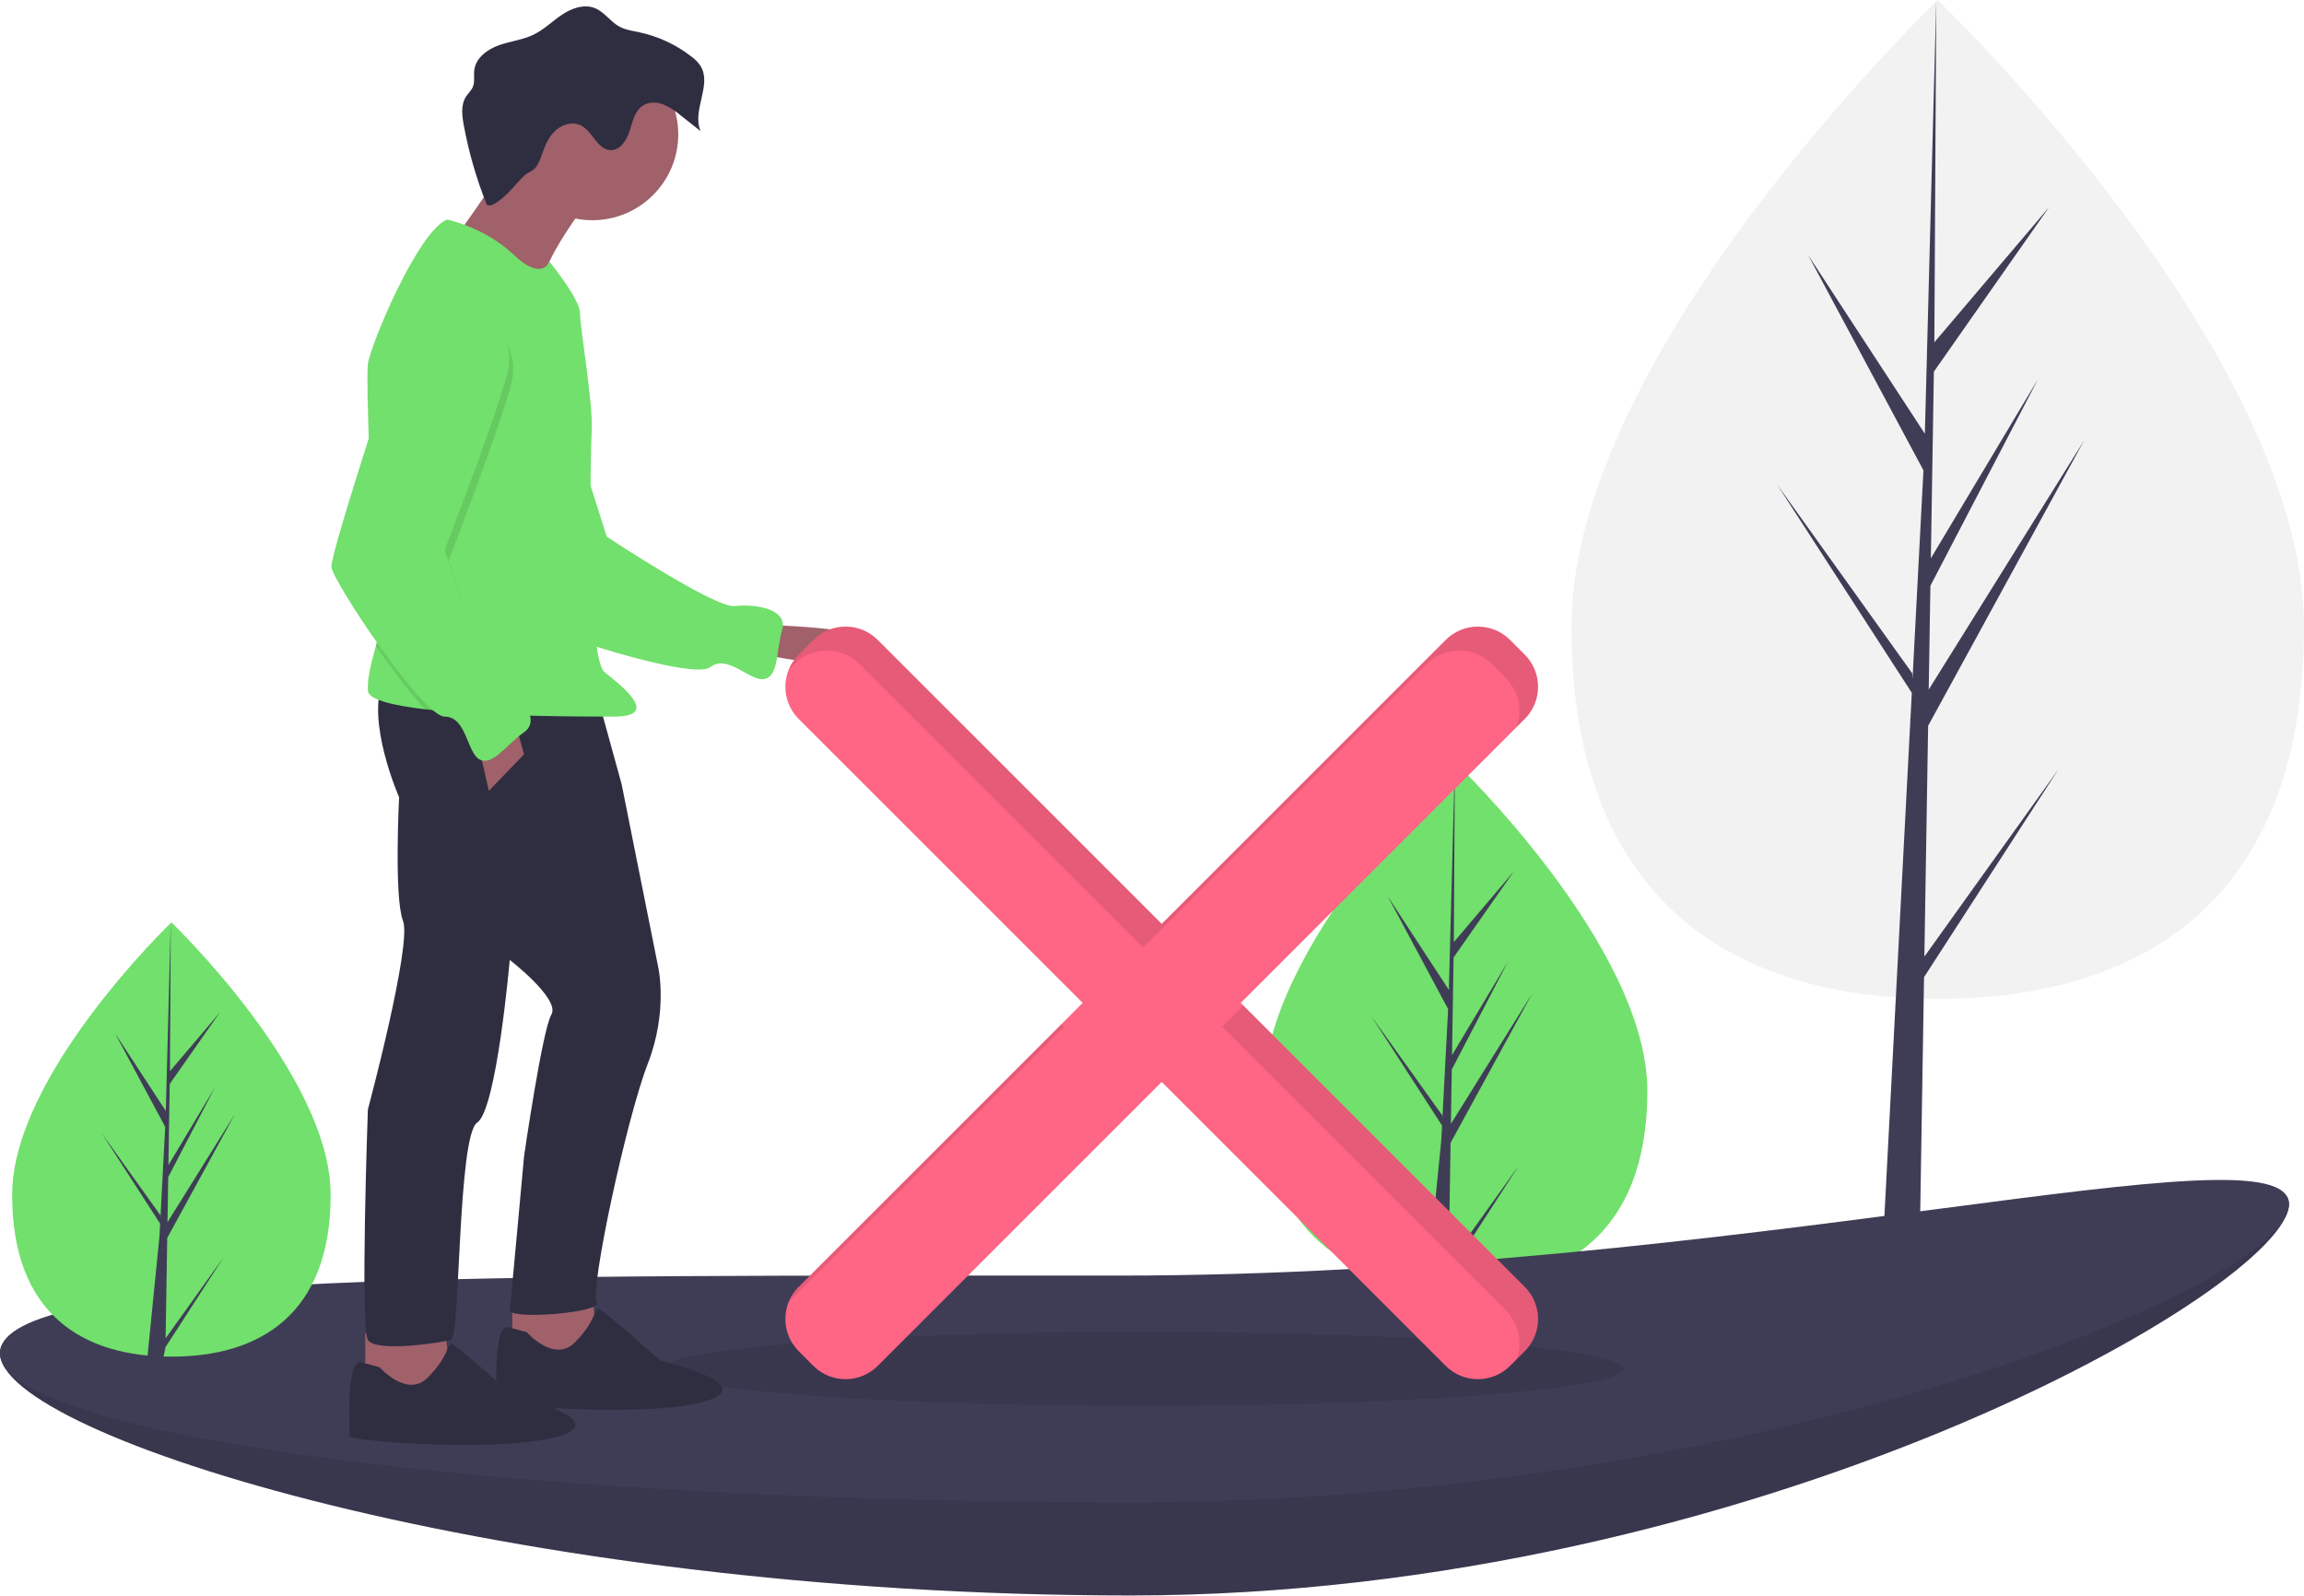
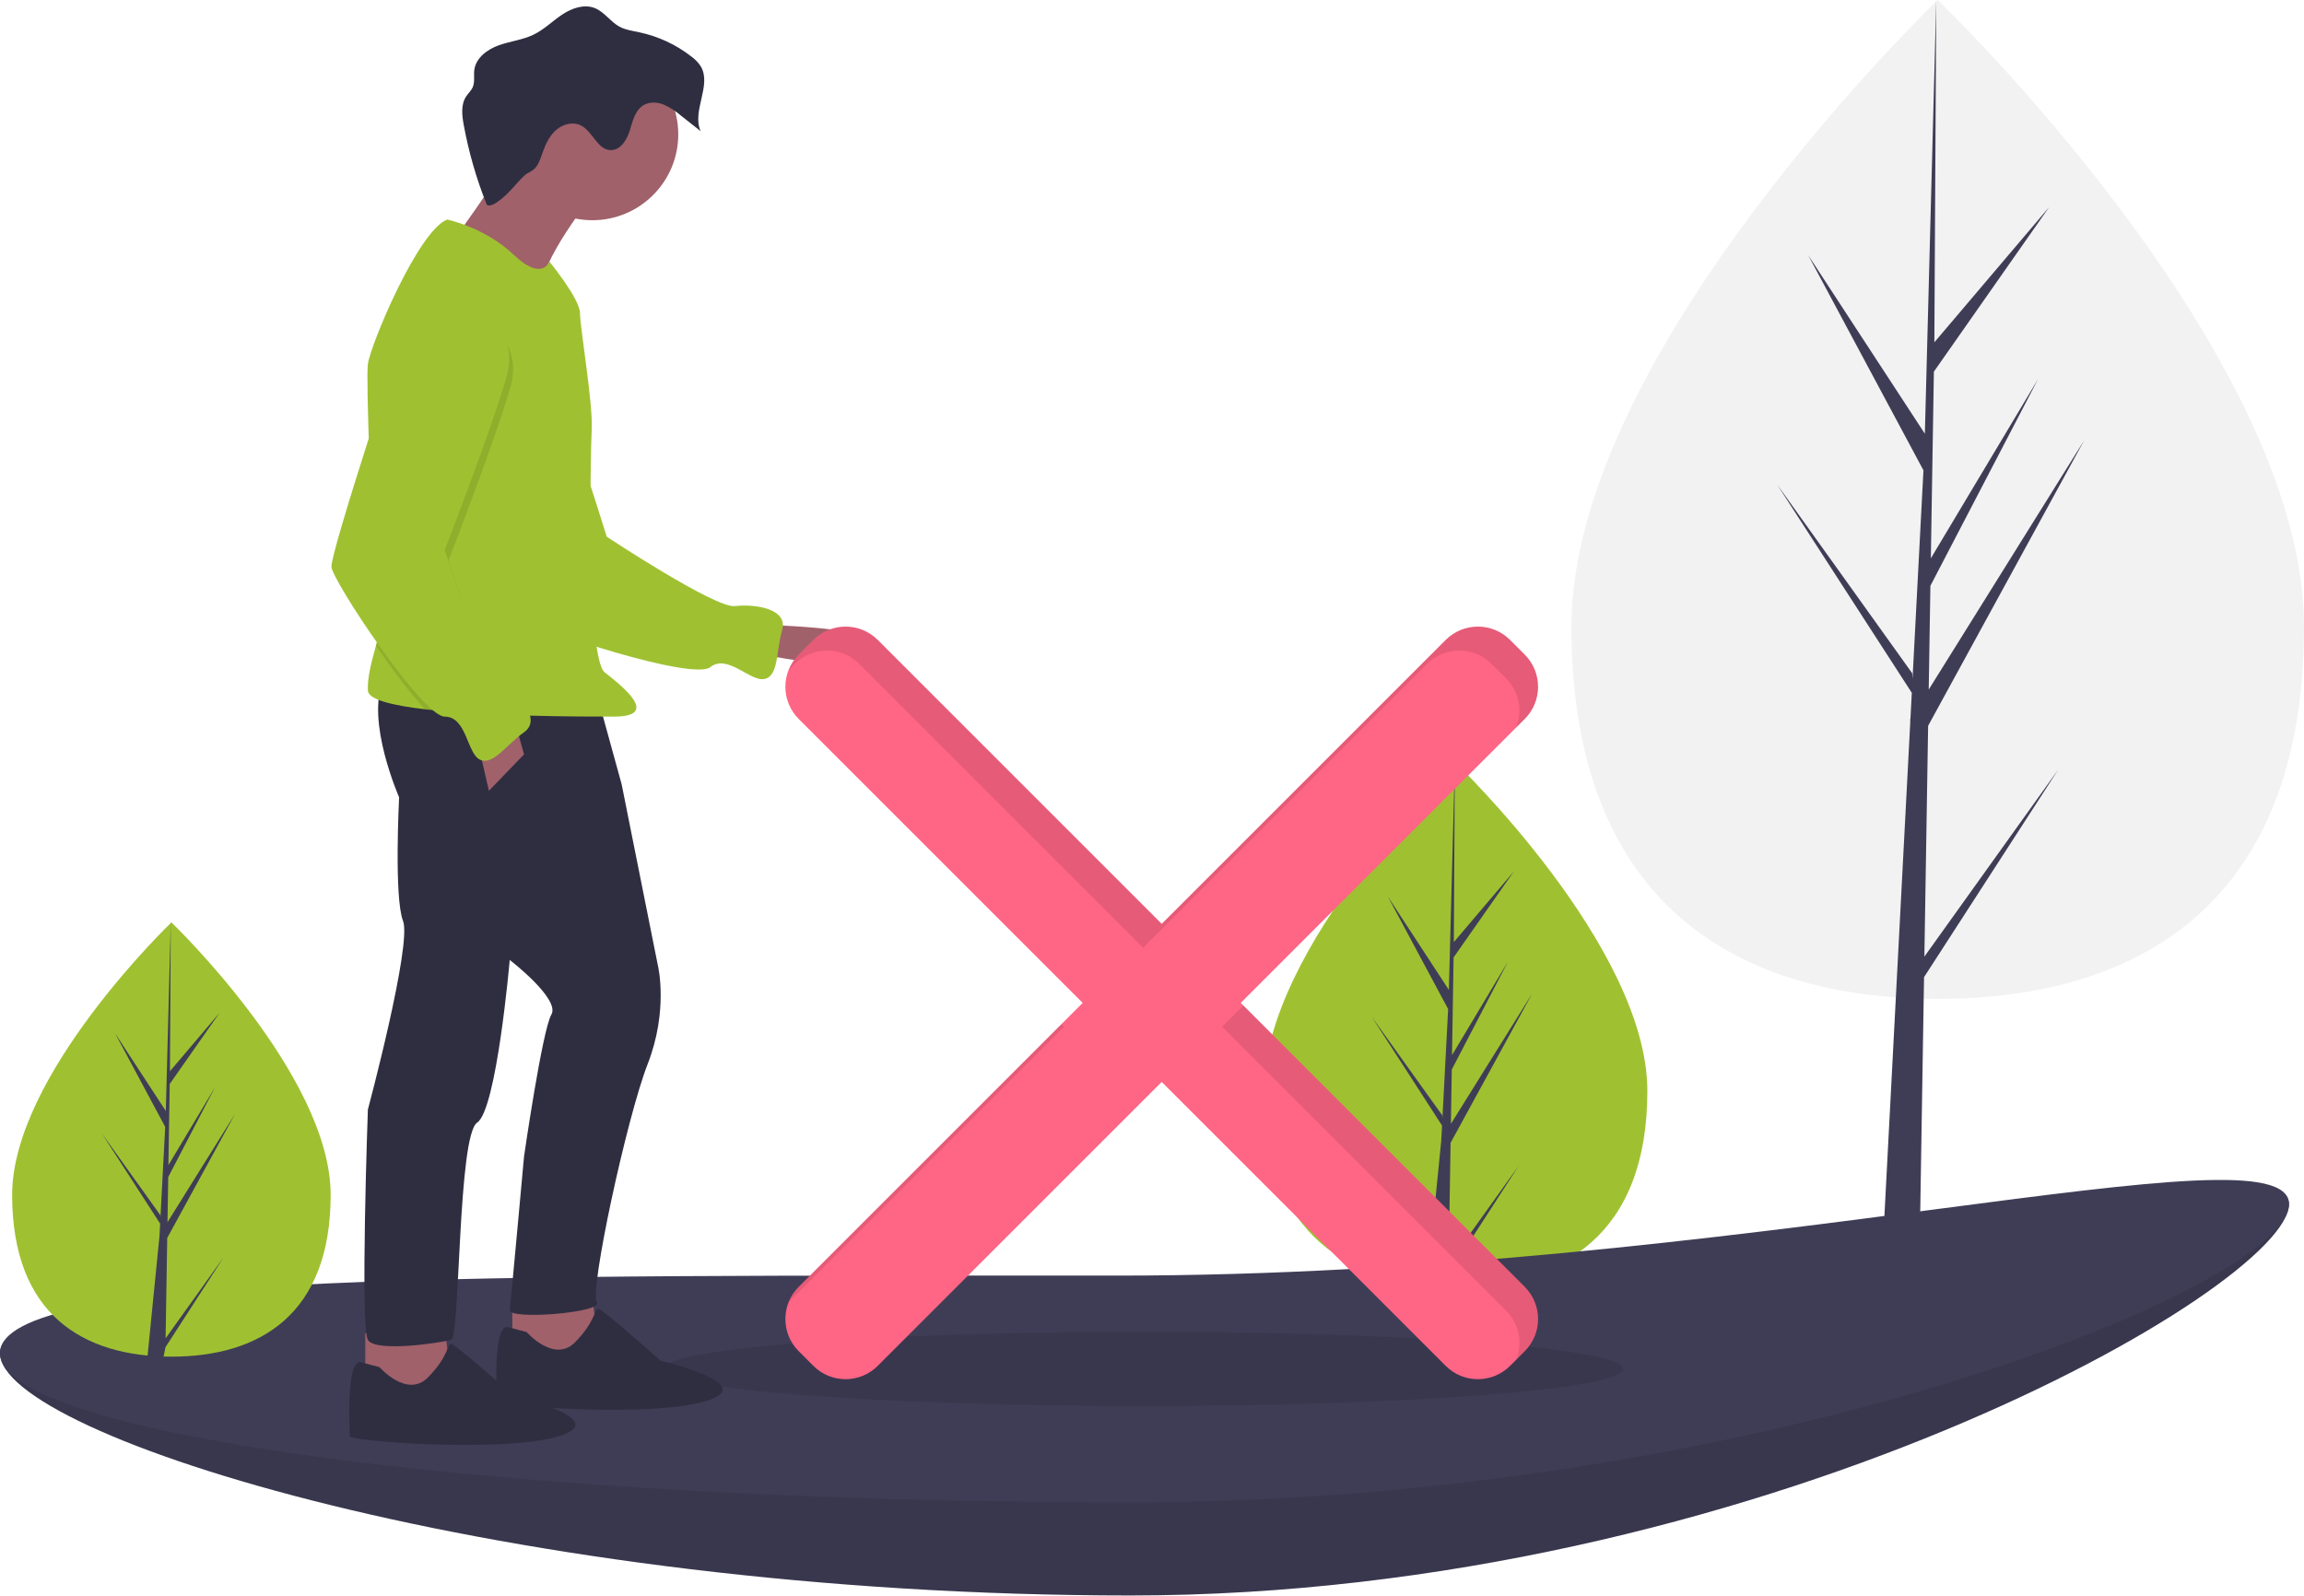
<svg xmlns="http://www.w3.org/2000/svg" id="f4dfef0e-e963-4752-8b60-16883a06d9db" data-name="Layer 1" width="1080.049" height="748.002" viewBox="0 0 1080.049 748.002">
-   <path d="M832.208,587.468c0,67.693-40.242,91.329-89.884,91.329s-89.884-23.636-89.884-91.329,89.884-153.809,89.884-153.809S832.208,519.775,832.208,587.468Z" transform="translate(-59.97565 -75.99891)" fill="#71e06c" />
+   <path d="M832.208,587.468c0,67.693-40.242,91.329-89.884,91.329s-89.884-23.636-89.884-91.329,89.884-153.809,89.884-153.809S832.208,519.775,832.208,587.468Z" transform="translate(-59.97565 -75.99891)" fill="#9fc131" />
  <polygon points="679.994 535.79 718.305 465.702 680.138 526.903 680.552 501.43 706.956 450.722 680.662 494.688 681.406 448.873 709.68 408.504 681.523 441.669 681.988 357.66 679.191 464.109 650.56 420.284 678.845 473.092 676.166 524.259 676.087 522.901 642.948 476.597 675.986 527.699 675.651 534.098 675.591 534.195 675.619 534.72 668.823 603 677.902 603 678.992 597.484 711.949 546.507 679.074 592.443 679.994 535.79" fill="#3f3d56" />
  <path d="M1140.024,369.813c0,129.31-76.873,174.461-171.701,174.461s-171.701-45.15-171.701-174.461S968.324,75.999,968.324,75.999,1140.024,240.502,1140.024,369.813Z" transform="translate(-59.97565 -75.99891)" fill="#f2f2f2" />
  <polygon points="902.093 448.494 903.851 340.273 977.035 206.388 904.127 323.296 904.918 274.635 955.355 177.771 905.127 261.758 905.127 261.759 906.549 174.24 960.558 97.124 906.772 160.478 907.661 0 902.078 212.444 902.537 203.68 847.625 119.628 901.656 220.503 896.54 318.246 896.387 315.652 833.084 227.2 896.196 324.817 895.556 337.041 895.441 337.225 895.494 338.228 882.513 586.21 899.856 586.21 901.937 458.123 964.894 360.745 902.093 448.494" fill="#3f3d56" />
  <path d="M1132.976,640.557c0,38.595-250.369,183.444-543.052,183.444S59.976,749.036,59.976,710.441s231.442,7.28,524.125,7.28S1132.976,601.962,1132.976,640.557Z" transform="translate(-59.97565 -75.99891)" fill="#3f3d56" />
  <path d="M1132.976,640.557c0,38.595-250.369,183.444-543.052,183.444S59.976,749.036,59.976,710.441s231.442,7.28,524.125,7.28S1132.976,601.962,1132.976,640.557Z" transform="translate(-59.97565 -75.99891)" opacity="0.1" />
  <path d="M1132.976,640.557c0,38.595-250.369,139.767-543.052,139.767S59.976,749.036,59.976,710.441,291.418,674.043,584.1,674.043,1132.976,601.962,1132.976,640.557Z" transform="translate(-59.97565 -75.99891)" fill="#3f3d56" />
  <ellipse cx="535.878" cy="641.774" rx="225.044" ry="17.407" opacity="0.1" />
  <path d="M417.574,368.965s65.883,1.22,53.683,12.811-57.953,0-57.953,0Z" transform="translate(-59.97565 -75.99891)" fill="#a0616a" />
-   <path d="M280.304,228.182s26.6-4.75,35.849,16.724,28.244,82.716,28.244,82.716,50.833,33.648,60.079,32.542,25.052,1.15,22.152,11.237-1.612,21.525-8.287,22.927-17.291-11.98-25.415-5.534-80.53-17.096-85.179-21.974-43.279-110.501-43.279-110.501S266.015,227.838,280.304,228.182Z" transform="translate(-59.97565 -75.99891)" fill="#71e06c" />
+   <path d="M280.304,228.182s26.6-4.75,35.849,16.724,28.244,82.716,28.244,82.716,50.833,33.648,60.079,32.542,25.052,1.15,22.152,11.237-1.612,21.525-8.287,22.927-17.291-11.98-25.415-5.534-80.53-17.096-85.179-21.974-43.279-110.501-43.279-110.501S266.015,227.838,280.304,228.182Z" transform="translate(-59.97565 -75.99891)" fill="#9fc131" />
  <polygon points="277.379 605.607 280.429 631.228 254.808 637.939 240.167 631.228 240.167 608.657 277.379 605.607" fill="#a0616a" />
  <polygon points="208.445 622.078 211.495 647.699 185.874 654.41 171.233 647.699 171.233 625.128 208.445 622.078" fill="#a0616a" />
  <path d="M339.795,401.601l11.591,42.092L368.466,529.098s4.88,20.741-4.88,45.752S336.134,681.606,339.795,686.486s-41.482,8.54-40.872,3.66,6.71-71.984,6.71-71.984,8.54-59.173,12.811-66.493-19.521-25.621-19.521-25.621-6.1,70.154-15.251,76.254S275.741,702.957,271.471,704.177s-35.382,6.1-39.042,0,0-107.976,0-107.976,20.741-77.474,16.471-88.455-1.83-57.953-1.83-57.953-15.861-35.992-7.32-54.903Z" transform="translate(-59.97565 -75.99891)" fill="#2f2e41" />
  <path d="M337.965,167.349s-25.621,31.722-24.401,45.752-40.262-25.621-40.262-25.621,29.892-40.262,29.892-48.803S337.965,167.349,337.965,167.349Z" transform="translate(-59.97565 -75.99891)" fill="#a0616a" />
  <circle cx="277.684" cy="62.984" r="40.262" fill="#a0616a" />
-   <path d="M236.193,378.78c-1.824,6.796-4.087,14.5-3.764,20.991.207,4.203,11.365,6.96,26.793,8.766,14.305,1.678,32.283,2.532,48.626,2.971,17.16.464,32.502.464,39.878.464,21.961,0,4.27-14.031-4.27-20.741s-6.71-101.875-6.1-114.076-5.49-47.582-5.49-54.293-14.354-24.224-14.354-24.224-3.337,9.584-16.758-3.227-31.112-16.471-31.112-16.471c-13.421,4.88-35.992,58.563-37.212,67.714-.494,3.715-.085,22.742.744,44.465,1.202,31.752,3.3,69.287,4.746,73.271C239.06,367.531,237.797,372.802,236.193,378.78Z" transform="translate(-59.97565 -75.99891)" fill="#71e06c" />
+   <path d="M236.193,378.78c-1.824,6.796-4.087,14.5-3.764,20.991.207,4.203,11.365,6.96,26.793,8.766,14.305,1.678,32.283,2.532,48.626,2.971,17.16.464,32.502.464,39.878.464,21.961,0,4.27-14.031-4.27-20.741s-6.71-101.875-6.1-114.076-5.49-47.582-5.49-54.293-14.354-24.224-14.354-24.224-3.337,9.584-16.758-3.227-31.112-16.471-31.112-16.471c-13.421,4.88-35.992,58.563-37.212,67.714-.494,3.715-.085,22.742.744,44.465,1.202,31.752,3.3,69.287,4.746,73.271C239.06,367.531,237.797,372.802,236.193,378.78Z" transform="translate(-59.97565 -75.99891)" fill="#9fc131" />
  <polygon points="241.387 338.413 245.657 353.664 229.186 370.745 223.696 346.953 241.387 338.413" fill="#a0616a" />
  <path d="M306.853,700.517s12.811,14.641,22.571,4.88,9.15-15.861,10.981-15.861,29.282,24.401,29.282,24.401,46.972,10.981,21.351,18.911-98.215,2.44-98.215,0-1.83-34.772,4.88-34.772Z" transform="translate(-59.97565 -75.99891)" fill="#2f2e41" />
  <path d="M237.919,716.988s12.811,14.641,22.571,4.88,9.15-15.861,10.981-15.861,29.282,24.401,29.282,24.401,46.972,10.981,21.351,18.911-98.215,2.44-98.215,0-1.83-34.772,4.88-34.772Z" transform="translate(-59.97565 -75.99891)" fill="#2f2e41" />
  <path d="M292.456,171.122c-1.301.84-2.994,1.692-4.296.854a194.661,194.661,0,0,1-10.803-37.403c-.822-4.495-1.393-9.492,1.104-13.319.985-1.509,2.403-2.744,3.124-4.395,1.093-2.501.373-5.396.736-8.102.76-5.667,6.118-9.62,11.505-11.537s11.238-2.512,16.373-5.027c4.876-2.389,8.781-6.35,13.303-9.356s10.313-5.061,15.348-3.03c4.454,1.797,7.229,6.337,11.439,8.649,2.857,1.569,6.173,2.005,9.362,2.679a59.922,59.922,0,0,1,24.34,11.308,17.673,17.673,0,0,1,4.43,4.566c5.403,8.895-4.271,20.989-.003,30.481l-9.227-7.281a32.131,32.131,0,0,0-8.24-5.237c-3.056-1.158-6.676-1.297-9.452.427-3.896,2.42-4.953,7.476-6.314,11.856s-4.37,9.237-8.956,9.125c-6.235-.153-8.416-8.855-14.012-11.61-3.648-1.796-8.24-.613-11.35,2.006-3.11,2.619-4.976,6.42-6.344,10.248-.855,2.393-1.658,5.09-3.177,7.163-1.675,2.287-3.818,2.471-5.608,4.179C301.082,162.812,298.218,167.399,292.456,171.122Z" transform="translate(-59.97565 -75.99891)" fill="#2f2e41" />
  <path d="M236.193,378.78c7.583,10.999,16.129,22.345,23.029,29.757,14.305,1.678,32.283,2.532,48.626,2.971a38.527,38.527,0,0,0-10.755-9.907C289.162,396.721,270.251,338.768,270.251,338.768s23.181-59.783,29.282-82.354-17.691-35.382-17.691-35.382C270.861,211.881,251.95,233.232,251.95,233.232s-9.651,29.111-18.777,57.886c1.202,31.752,3.3,69.287,4.746,73.271C239.06,367.531,237.797,372.802,236.193,378.78Z" transform="translate(-59.97565 -75.99891)" opacity="0.1" />
-   <path d="M280.011,216.152s23.791,12.811,17.691,35.382-29.282,82.354-29.282,82.354,18.911,57.953,26.841,62.833,18.911,16.471,10.371,22.571-14.641,15.861-20.741,12.811-6.1-20.131-16.471-20.131-52.463-63.443-53.073-70.154,34.772-113.466,34.772-113.466S269.031,207.001,280.011,216.152Z" transform="translate(-59.97565 -75.99891)" fill="#71e06c" />
+   <path d="M280.011,216.152s23.791,12.811,17.691,35.382-29.282,82.354-29.282,82.354,18.911,57.953,26.841,62.833,18.911,16.471,10.371,22.571-14.641,15.861-20.741,12.811-6.1-20.131-16.471-20.131-52.463-63.443-53.073-70.154,34.772-113.466,34.772-113.466S269.031,207.001,280.011,216.152Z" transform="translate(-59.97565 -75.99891)" fill="#9fc131" />
  <path d="M774.721,382.891l-6.863-6.863a21.345,21.345,0,0,0-30.186,0L604.557,509.143,471.442,376.028a21.345,21.345,0,0,0-30.186,0l-6.863,6.863a21.345,21.345,0,0,0,0,30.186L567.508,546.192,434.393,679.308a21.345,21.345,0,0,0,0,30.186l6.863,6.863a21.345,21.345,0,0,0,30.186,0L604.557,583.241,737.673,716.356a21.345,21.345,0,0,0,30.186,0l6.863-6.863a21.345,21.345,0,0,0,0-30.186L641.606,546.192,774.721,413.077A21.345,21.345,0,0,0,774.721,382.891Z" transform="translate(-59.97565 -75.99891)" fill="#ff6584" />
  <path d="M429.643,686.545,558.805,557.382l-1.243-1.243L434.393,679.307A21.26,21.26,0,0,0,429.643,686.545Z" transform="translate(-59.97565 -75.99891)" opacity="0.1" />
  <path d="M432.553,387.218a21.345,21.345,0,0,1,30.186,0L595.854,520.333,728.969,387.218a21.345,21.345,0,0,1,30.186,0l6.863,6.863a21.344,21.344,0,0,1,4.75,22.949l3.953-3.953a21.345,21.345,0,0,0,0-30.186l-6.863-6.863a21.345,21.345,0,0,0-30.186,0L604.557,509.143,471.442,376.028a21.345,21.345,0,0,0-30.186,0l-6.863,6.863a21.26,21.26,0,0,0-4.75,7.237Z" transform="translate(-59.97565 -75.99891)" opacity="0.1" />
  <path d="M642.85,547.436l-9.947,9.947L766.018,690.498a21.344,21.344,0,0,1,4.75,22.949l3.953-3.953a21.345,21.345,0,0,0,0-30.186Z" transform="translate(-59.97565 -75.99891)" opacity="0.1" />
-   <path d="M214.976,636.191c0,56.222-33.423,75.852-74.652,75.852s-74.652-19.63-74.652-75.852,74.652-127.744,74.652-127.744S214.976,579.97,214.976,636.191Z" transform="translate(-59.97565 -75.99891)" fill="#71e06c" />
+   <path d="M214.976,636.191c0,56.222-33.423,75.852-74.652,75.852s-74.652-19.63-74.652-75.852,74.652-127.744,74.652-127.744S214.976,579.97,214.976,636.191Z" transform="translate(-59.97565 -75.99891)" fill="#9fc131" />
  <polygon points="78.393 580.392 110.212 522.181 78.513 573.011 78.857 551.854 100.786 509.739 78.948 546.255 79.566 508.204 103.048 474.675 79.663 502.221 80.049 432.448 77.726 520.858 53.947 484.46 77.438 528.318 75.214 570.815 75.148 569.687 47.625 531.23 75.064 573.672 74.786 578.987 74.736 579.067 74.759 579.503 69.115 636.212 76.656 636.212 77.561 631.631 104.933 589.293 77.629 627.444 78.393 580.392" fill="#3f3d56" />
</svg>
